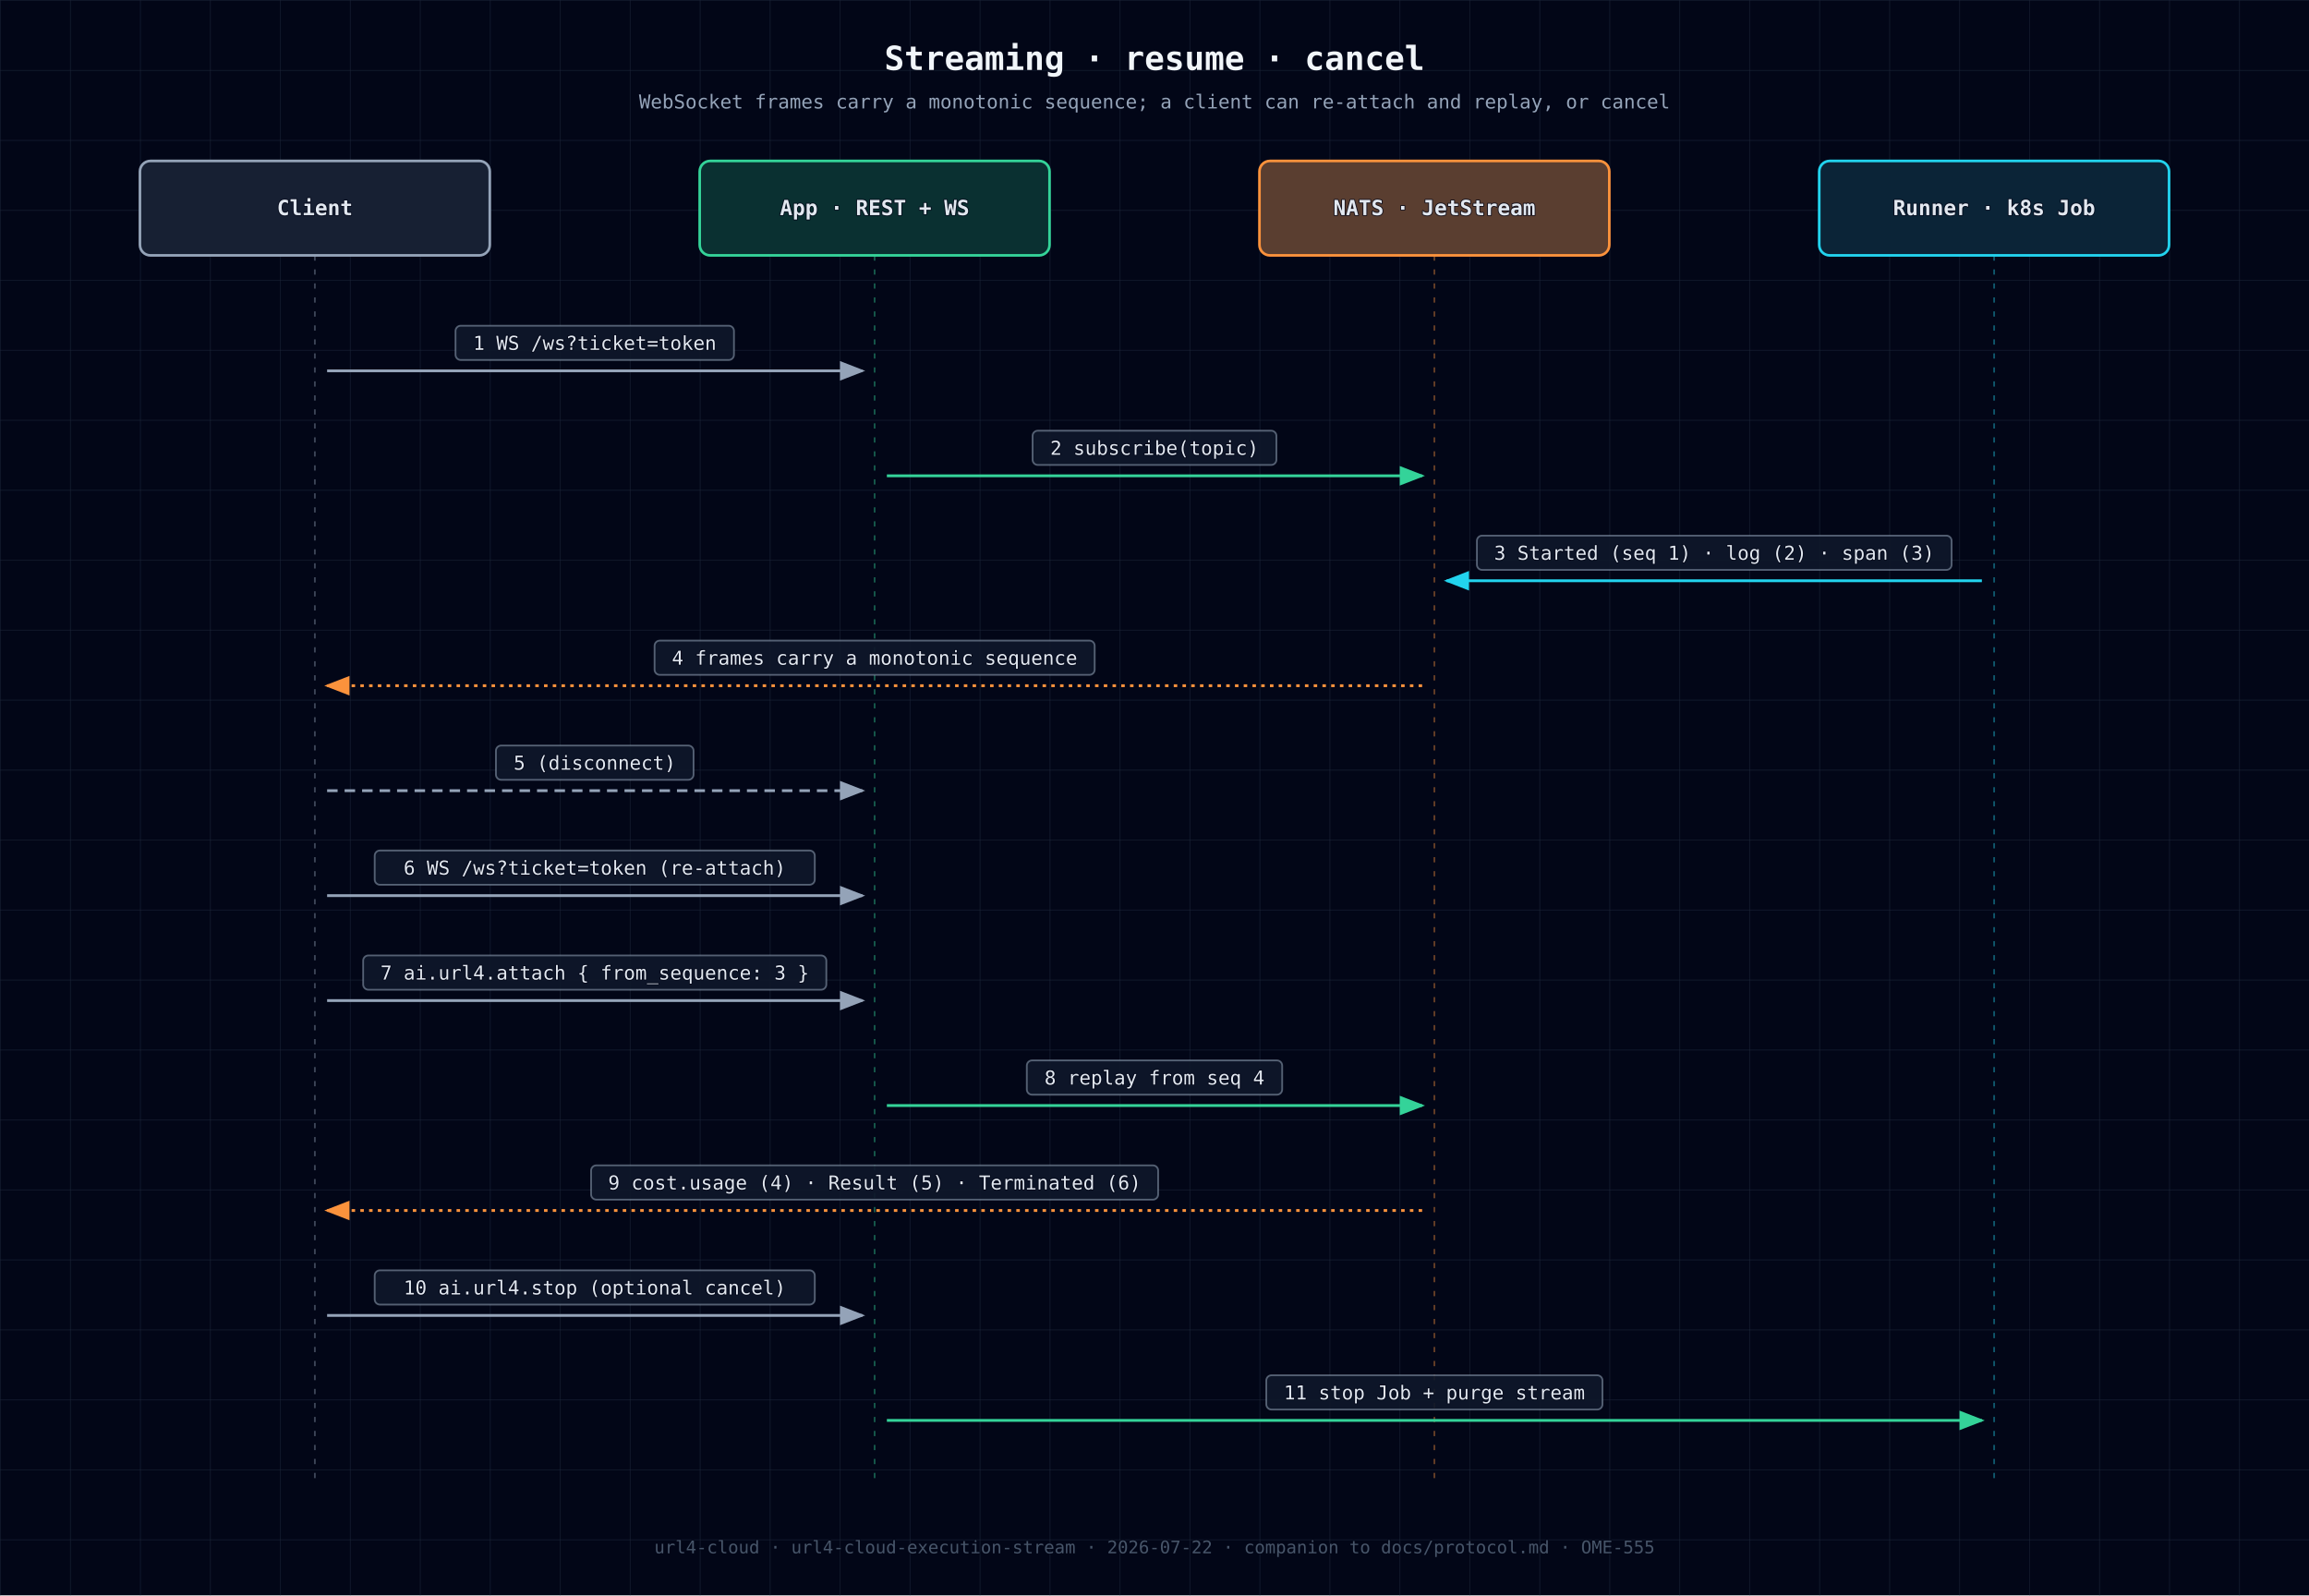
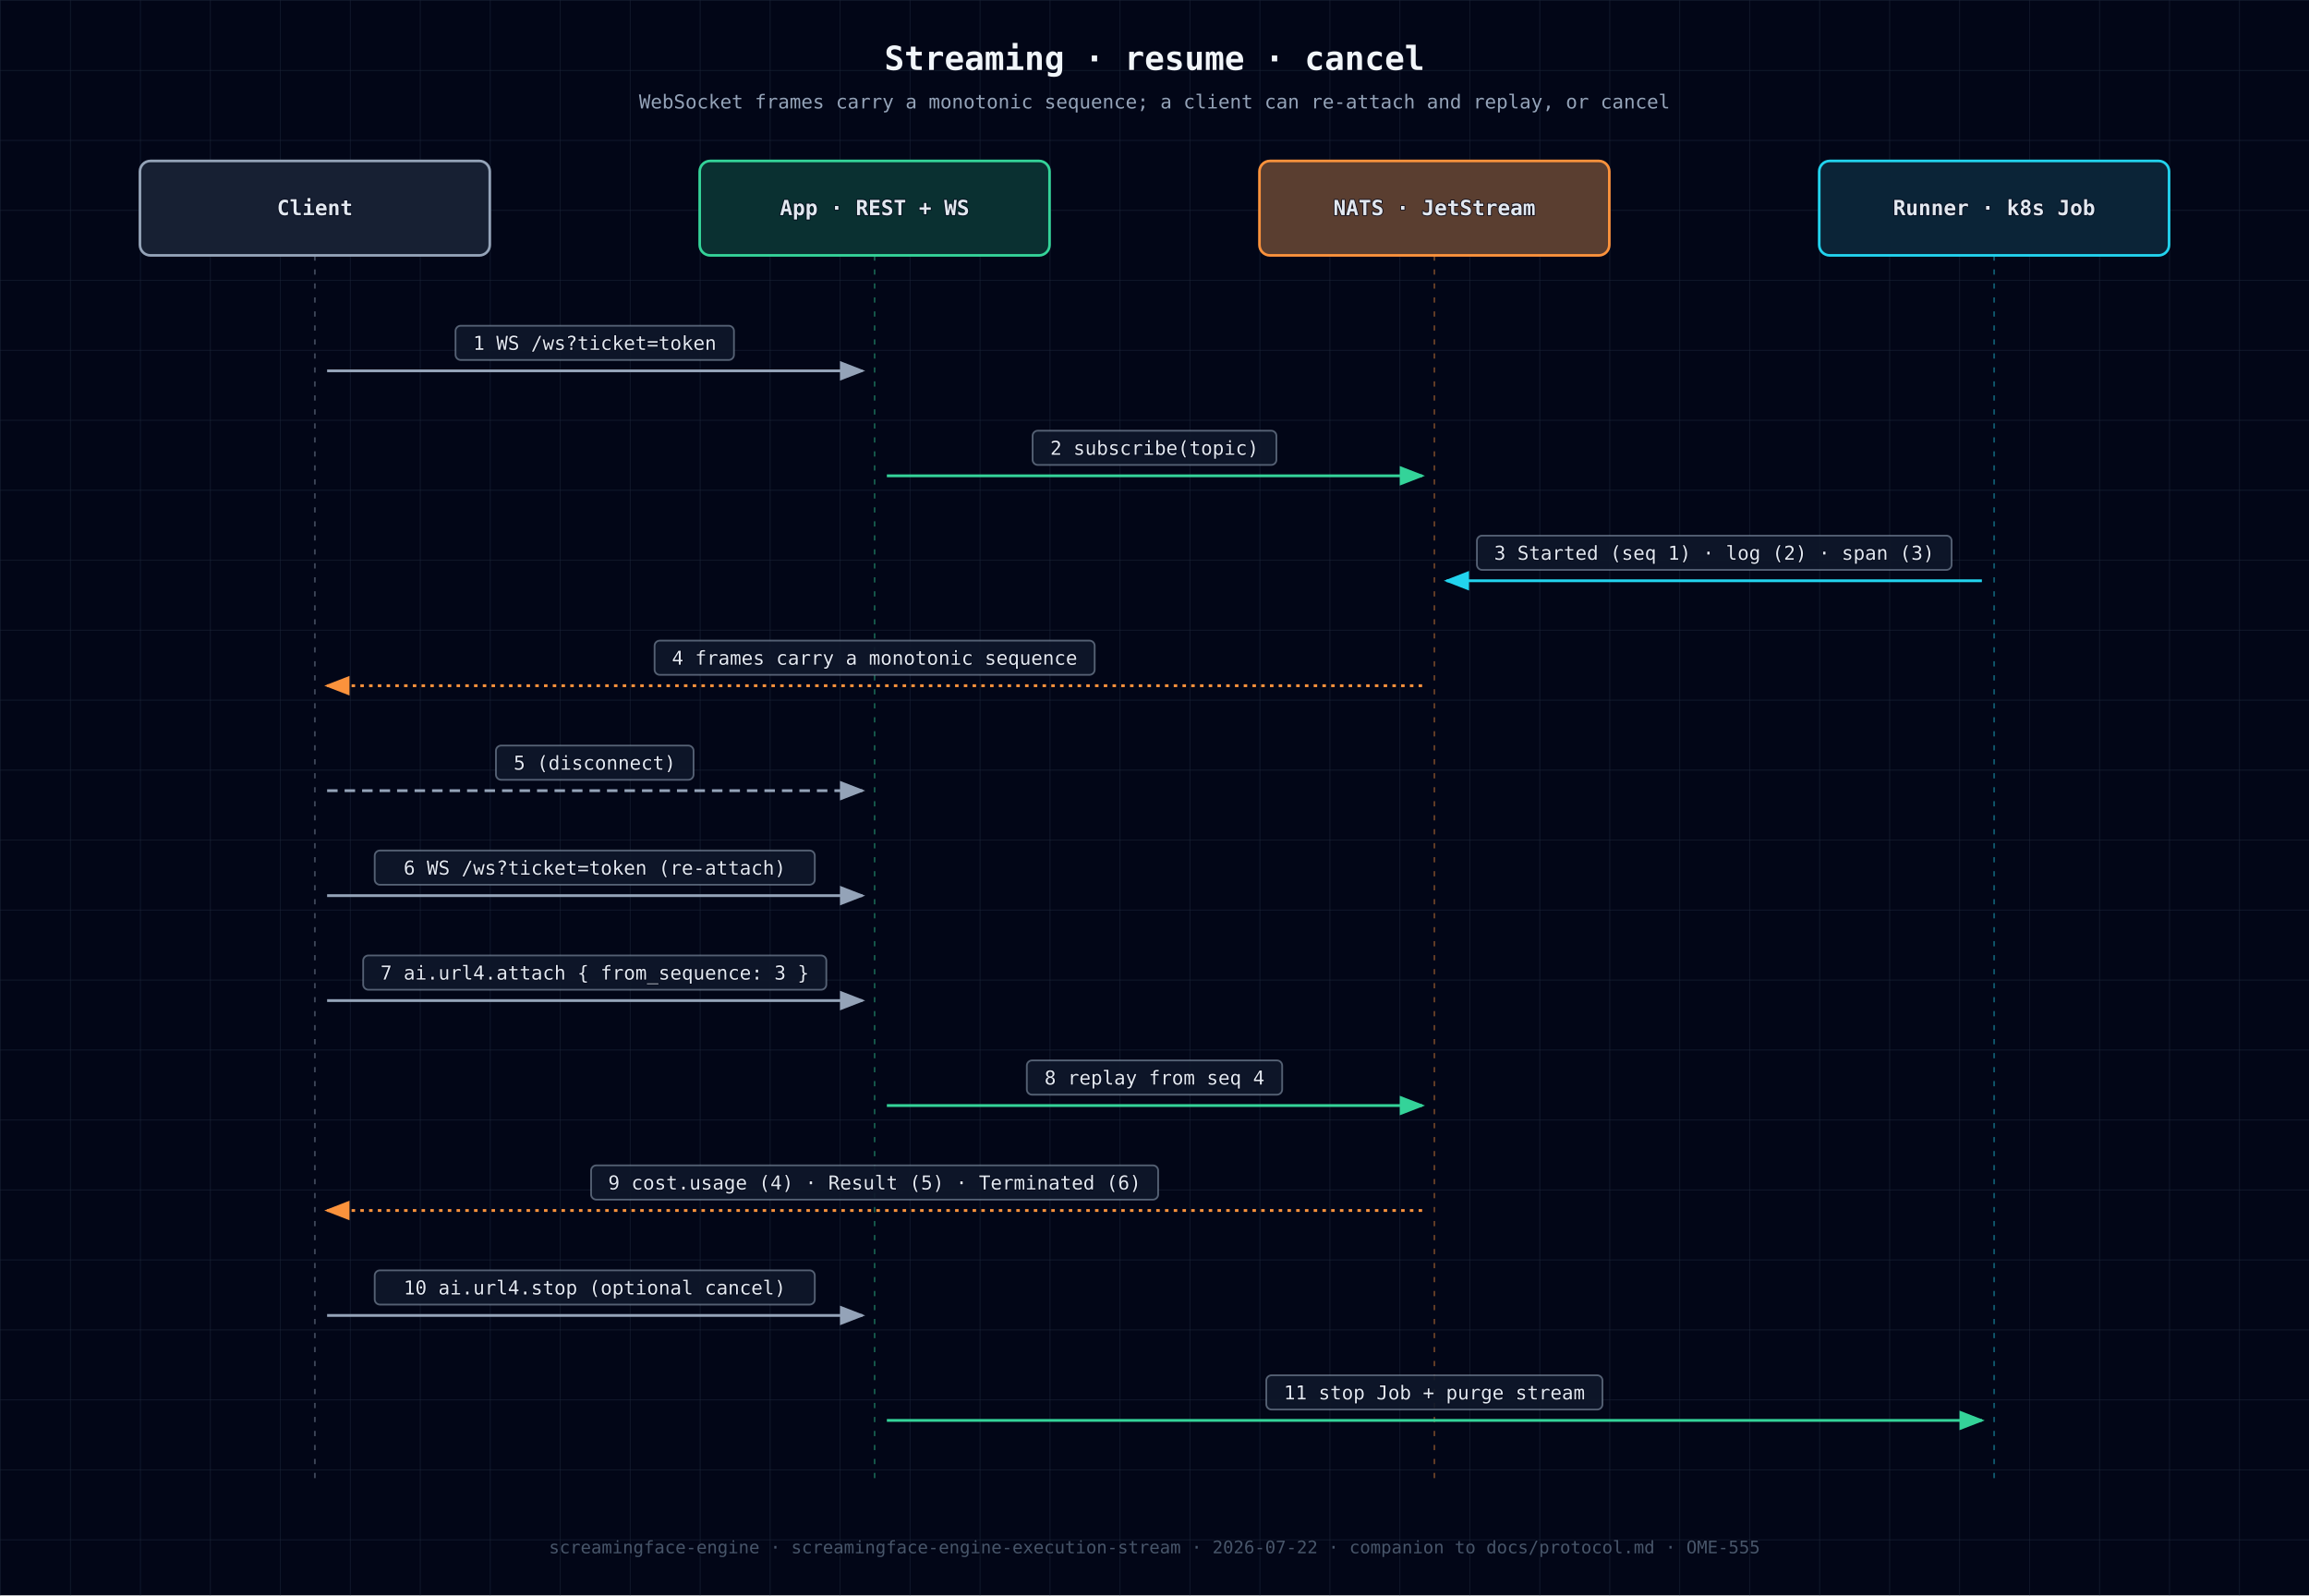
<svg xmlns="http://www.w3.org/2000/svg" viewBox="0 0 1320 912" font-family="JetBrains Mono, ui-monospace, monospace" font-weight="500">
  <style>svg text{paint-order:stroke fill;stroke:rgba(2,6,23,0.75);stroke-width:1;stroke-linejoin:round;stroke-linecap:round;}</style>
  <defs>
    <pattern id="grid" width="40" height="40" patternUnits="userSpaceOnUse">
      <path d="M 40 0 L 0 0 0 40" fill="none" stroke="#1e293b" stroke-width="0.5" />
    </pattern>
    <marker id="ah-external" markerWidth="9" markerHeight="7" refX="8" refY="3.5" orient="auto">
      <polygon points="0 0, 9 3.5, 0 7" fill="#94a3b8" />
    </marker>
    <marker id="ah-backend" markerWidth="9" markerHeight="7" refX="8" refY="3.5" orient="auto">
      <polygon points="0 0, 9 3.5, 0 7" fill="#34d399" />
    </marker>
    <marker id="ah-bus" markerWidth="9" markerHeight="7" refX="8" refY="3.5" orient="auto">
      <polygon points="0 0, 9 3.5, 0 7" fill="#fb923c" />
    </marker>
    <marker id="ah-compute" markerWidth="9" markerHeight="7" refX="8" refY="3.5" orient="auto">
      <polygon points="0 0, 9 3.5, 0 7" fill="#22d3ee" />
    </marker>
  </defs>
  <rect width="1320" height="912" fill="#020617" />
  <rect width="1320" height="912" fill="url(#grid)" />
  <text x="660" y="40" text-anchor="middle" font-size="19" font-weight="700" fill="#f1f5f9">Streaming · resume · cancel</text>
  <text x="660" y="62" text-anchor="middle" font-size="11" fill="#94a3b8">WebSocket frames carry a monotonic sequence; a client can re-attach and replay, or cancel</text>
  <line x1="180" y1="146" x2="180" y2="846" stroke="#94a3b8" stroke-width="1" stroke-dasharray="3,5" opacity="0.4" />
  <rect x="80.0" y="92" width="200" height="54" rx="6" fill="#0f172a" />
  <rect x="80.0" y="92" width="200" height="54" rx="6" fill="rgba(30,41,59,0.55)" stroke="#94a3b8" stroke-width="1.5" />
  <text x="180" y="123" text-anchor="middle" font-size="12" font-weight="600" fill="#e2e8f0">Client</text>
  <line x1="500" y1="146" x2="500" y2="846" stroke="#34d399" stroke-width="1" stroke-dasharray="3,5" opacity="0.4" />
  <rect x="400.0" y="92" width="200" height="54" rx="6" fill="#0f172a" />
  <rect x="400.0" y="92" width="200" height="54" rx="6" fill="rgba(6,78,59,0.45)" stroke="#34d399" stroke-width="1.5" />
  <text x="500" y="123" text-anchor="middle" font-size="12" font-weight="600" fill="#e2e8f0">App  ·  REST + WS</text>
  <line x1="820" y1="146" x2="820" y2="846" stroke="#fb923c" stroke-width="1" stroke-dasharray="3,5" opacity="0.4" />
  <rect x="720.0" y="92" width="200" height="54" rx="6" fill="#0f172a" />
  <rect x="720.0" y="92" width="200" height="54" rx="6" fill="rgba(251,146,60,0.32)" stroke="#fb923c" stroke-width="1.5" />
  <text x="820" y="123" text-anchor="middle" font-size="12" font-weight="600" fill="#e2e8f0">NATS  ·  JetStream</text>
  <line x1="1140" y1="146" x2="1140" y2="846" stroke="#22d3ee" stroke-width="1" stroke-dasharray="3,5" opacity="0.4" />
  <rect x="1040.0" y="92" width="200" height="54" rx="6" fill="#0f172a" />
  <rect x="1040.0" y="92" width="200" height="54" rx="6" fill="rgba(8,51,68,0.5)" stroke="#22d3ee" stroke-width="1.5" />
  <text x="1140" y="123" text-anchor="middle" font-size="12" font-weight="600" fill="#e2e8f0">Runner  ·  k8s Job</text>
  <line x1="187" y1="212" x2="493" y2="212" stroke="#94a3b8" stroke-width="1.6" marker-end="url(#ah-external)" />
  <rect x="260.4" y="186.2" width="159.2" height="19.6" rx="3" fill="rgba(15,23,42,0.92)" stroke="rgba(148,163,184,0.55)" stroke-width="1" />
  <text x="340.0" y="200.0" text-anchor="middle" font-size="11" fill="#e2e8f0">1  WS /ws?ticket=token</text>
  <line x1="507" y1="272" x2="813" y2="272" stroke="#34d399" stroke-width="1.6" marker-end="url(#ah-backend)" />
  <rect x="590.3" y="246.2" width="139.4" height="19.6" rx="3" fill="rgba(15,23,42,0.92)" stroke="rgba(148,163,184,0.55)" stroke-width="1" />
  <text x="660.0" y="260.0" text-anchor="middle" font-size="11" fill="#e2e8f0">2  subscribe(topic)</text>
  <line x1="1133" y1="332" x2="827" y2="332" stroke="#22d3ee" stroke-width="1.6" marker-end="url(#ah-compute)" />
  <rect x="844.3" y="306.2" width="271.4" height="19.6" rx="3" fill="rgba(15,23,42,0.92)" stroke="rgba(148,163,184,0.55)" stroke-width="1" />
  <text x="980.0" y="320.0" text-anchor="middle" font-size="11" fill="#e2e8f0">3  Started (seq 1) · log (2) · span (3)</text>
  <line x1="813" y1="392" x2="187" y2="392" stroke="#fb923c" stroke-width="1.6" stroke-dasharray="2,3" marker-end="url(#ah-bus)" />
  <rect x="374.2" y="366.2" width="251.6" height="19.6" rx="3" fill="rgba(15,23,42,0.92)" stroke="rgba(148,163,184,0.55)" stroke-width="1" />
  <text x="500.0" y="380.0" text-anchor="middle" font-size="11" fill="#e2e8f0">4  frames carry a monotonic sequence</text>
  <line x1="187" y1="452" x2="493" y2="452" stroke="#94a3b8" stroke-width="1.6" stroke-dasharray="6,4" marker-end="url(#ah-external)" />
  <rect x="283.5" y="426.2" width="113.0" height="19.6" rx="3" fill="rgba(15,23,42,0.92)" stroke="rgba(148,163,184,0.55)" stroke-width="1" />
  <text x="340.0" y="440.0" text-anchor="middle" font-size="11" fill="#e2e8f0">5  (disconnect)</text>
  <line x1="187" y1="512" x2="493" y2="512" stroke="#94a3b8" stroke-width="1.6" marker-end="url(#ah-external)" />
  <rect x="214.2" y="486.2" width="251.6" height="19.6" rx="3" fill="rgba(15,23,42,0.92)" stroke="rgba(148,163,184,0.55)" stroke-width="1" />
  <text x="340.0" y="500.0" text-anchor="middle" font-size="11" fill="#e2e8f0">6  WS /ws?ticket=token   (re-attach)</text>
  <line x1="187" y1="572" x2="493" y2="572" stroke="#94a3b8" stroke-width="1.6" marker-end="url(#ah-external)" />
  <rect x="207.6" y="546.2" width="264.8" height="19.6" rx="3" fill="rgba(15,23,42,0.92)" stroke="rgba(148,163,184,0.55)" stroke-width="1" />
  <text x="340.0" y="560.0" text-anchor="middle" font-size="11" fill="#e2e8f0">7  ai.url4.attach { from_sequence: 3 }</text>
  <line x1="507" y1="632" x2="813" y2="632" stroke="#34d399" stroke-width="1.6" marker-end="url(#ah-backend)" />
  <rect x="587.0" y="606.2" width="146.0" height="19.6" rx="3" fill="rgba(15,23,42,0.92)" stroke="rgba(148,163,184,0.55)" stroke-width="1" />
  <text x="660.0" y="620.0" text-anchor="middle" font-size="11" fill="#e2e8f0">8  replay from seq 4</text>
  <line x1="813" y1="692" x2="187" y2="692" stroke="#fb923c" stroke-width="1.6" stroke-dasharray="2,3" marker-end="url(#ah-bus)" />
  <rect x="337.9" y="666.2" width="324.2" height="19.6" rx="3" fill="rgba(15,23,42,0.92)" stroke="rgba(148,163,184,0.55)" stroke-width="1" />
  <text x="500.0" y="680.0" text-anchor="middle" font-size="11" fill="#e2e8f0">9  cost.usage (4) · Result (5) · Terminated (6)</text>
  <line x1="187" y1="752" x2="493" y2="752" stroke="#94a3b8" stroke-width="1.6" marker-end="url(#ah-external)" />
  <rect x="214.2" y="726.2" width="251.6" height="19.6" rx="3" fill="rgba(15,23,42,0.92)" stroke="rgba(148,163,184,0.55)" stroke-width="1" />
  <text x="340.0" y="740.0" text-anchor="middle" font-size="11" fill="#e2e8f0">10  ai.url4.stop   (optional cancel)</text>
  <line x1="507" y1="812" x2="1133" y2="812" stroke="#34d399" stroke-width="1.6" marker-end="url(#ah-backend)" />
  <rect x="723.9" y="786.2" width="192.2" height="19.6" rx="3" fill="rgba(15,23,42,0.92)" stroke="rgba(148,163,184,0.55)" stroke-width="1" />
  <text x="820.0" y="800.0" text-anchor="middle" font-size="11" fill="#e2e8f0">11  stop Job + purge stream</text>
-   <text x="660" y="888" text-anchor="middle" font-size="10" fill="#475569">url4-cloud · url4-cloud-execution-stream · 2026-07-22 · companion to docs/protocol.md · OME-555</text>
+   <text x="660" y="888" text-anchor="middle" font-size="10" fill="#475569">screamingface-engine · screamingface-engine-execution-stream · 2026-07-22 · companion to docs/protocol.md · OME-555</text>
</svg>
